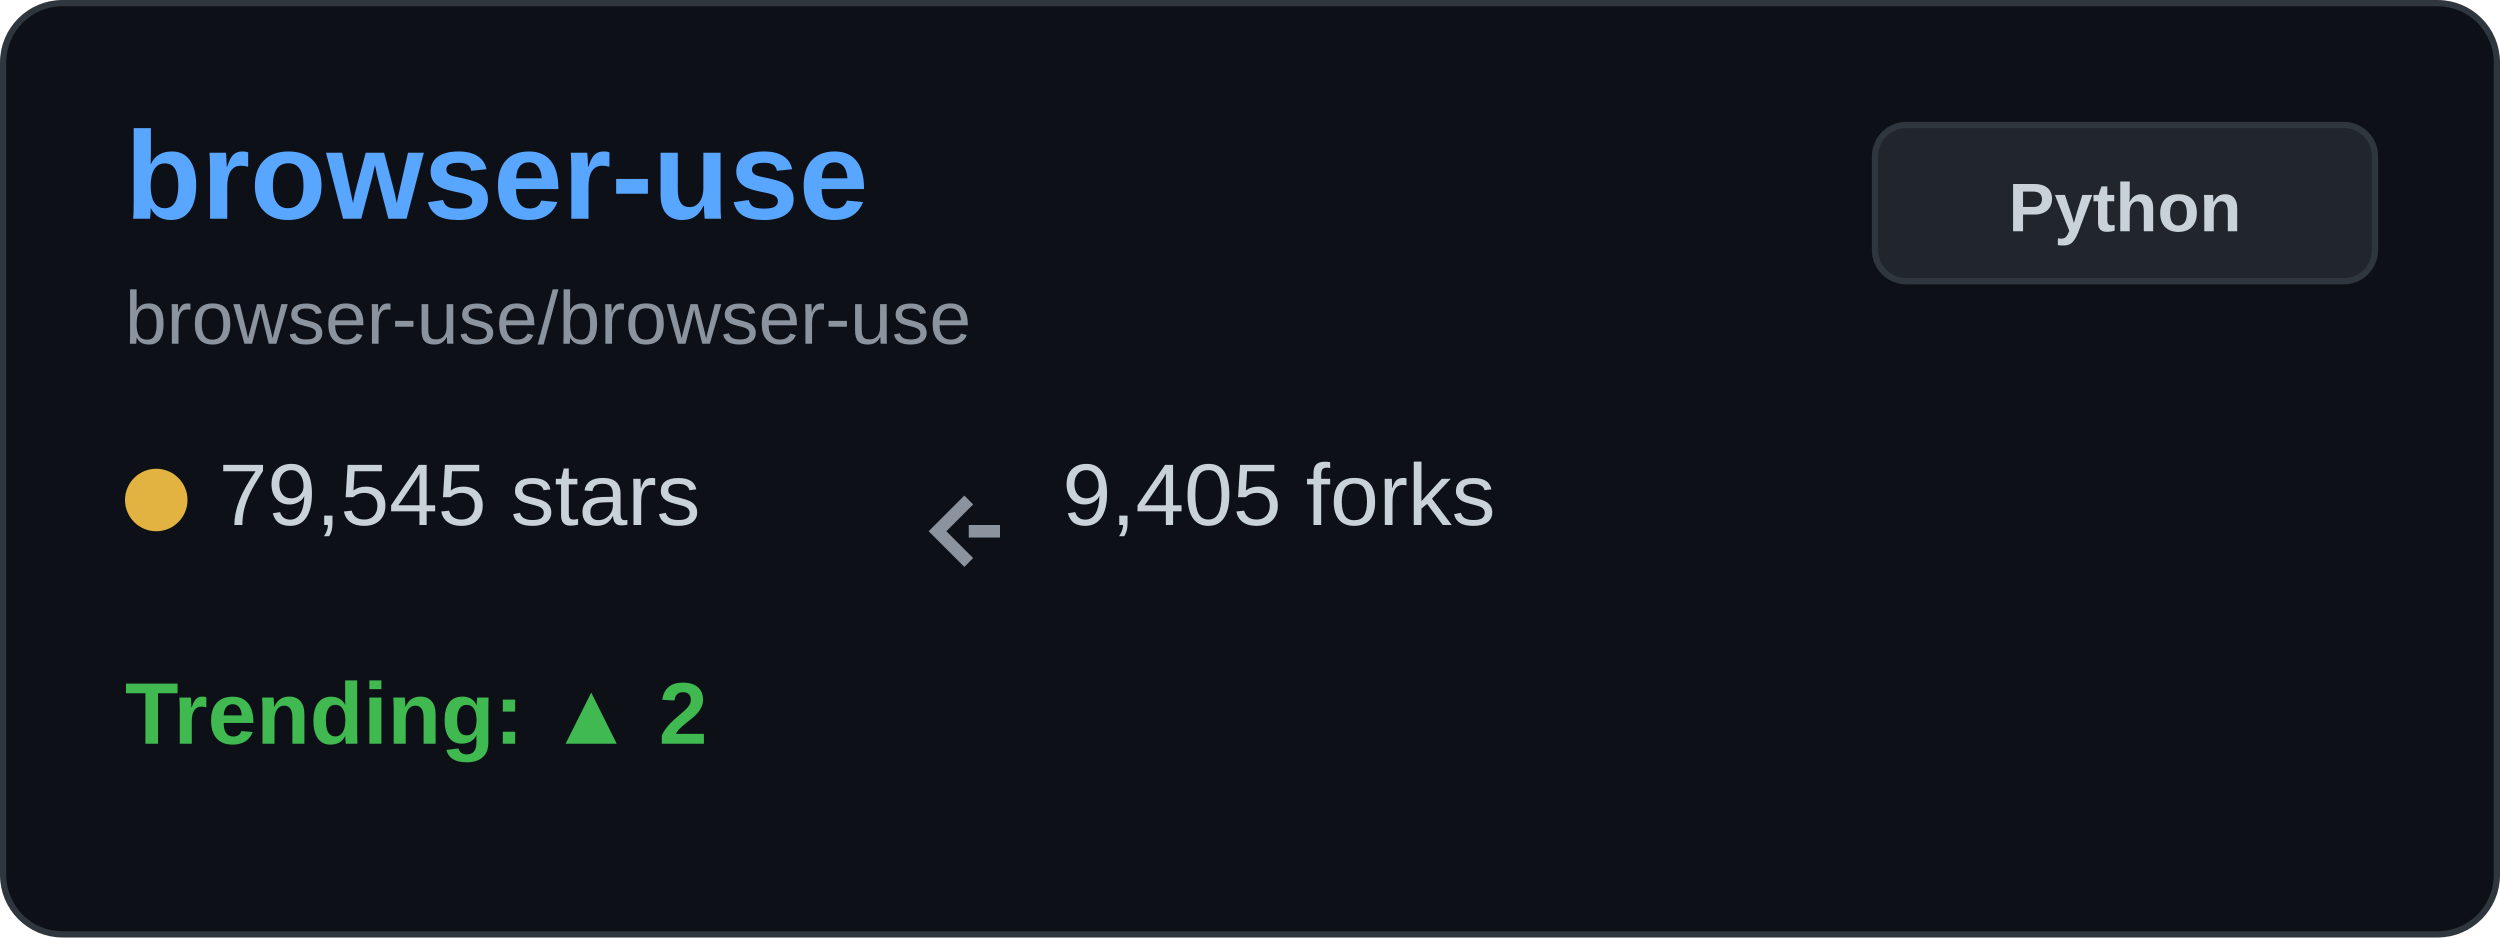
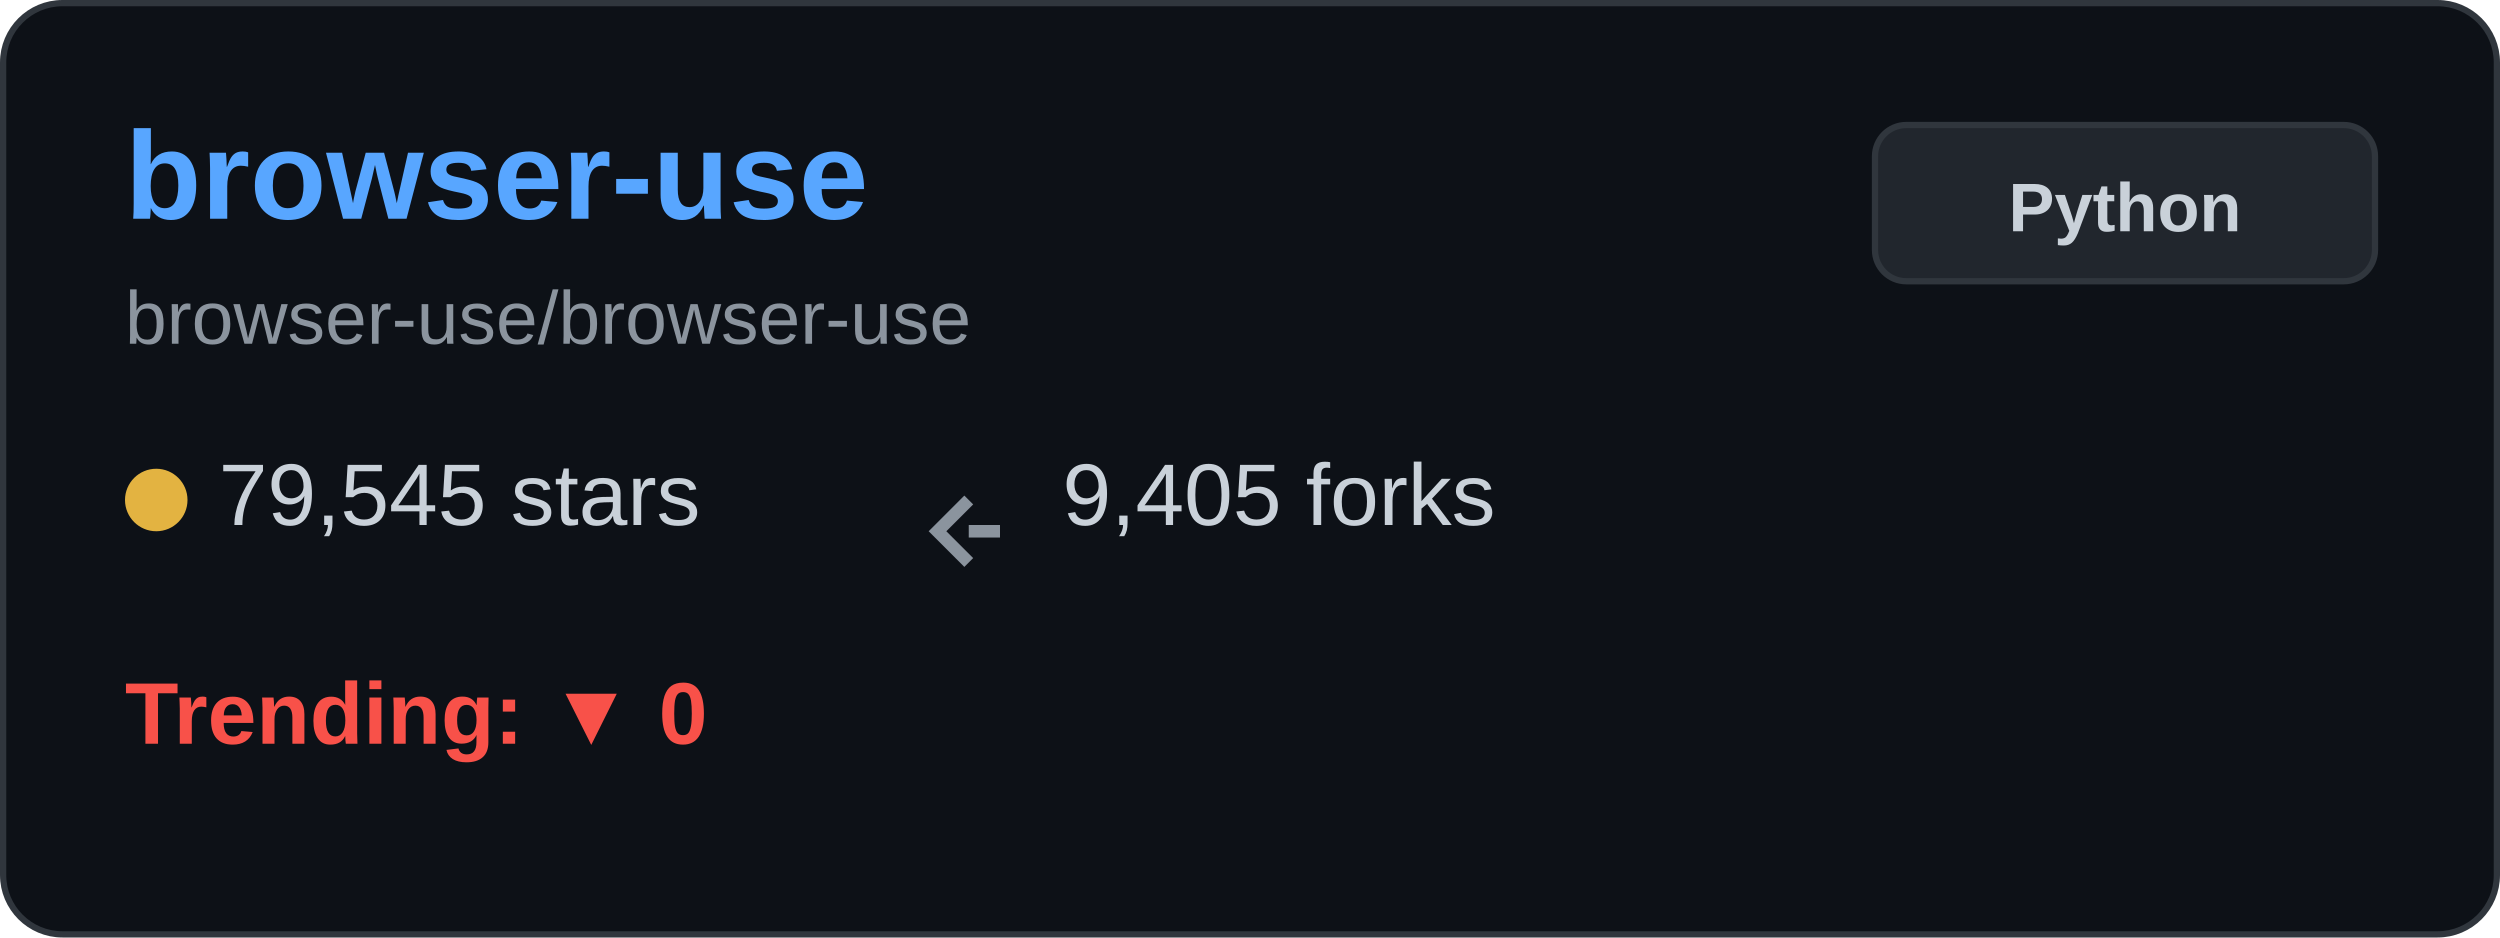
<svg xmlns="http://www.w3.org/2000/svg" width="400" height="150" viewBox="0 0 400 150" fill="none">
  <rect x="0.5" y="0.5" width="399" height="149" rx="9.5" fill="#0d1117" stroke="#30363d" />
  <text x="20" y="35" font-family="Arial, sans-serif" font-size="20" font-weight="bold" fill="#58a6ff">browser-use</text>
  <text x="20" y="55" font-family="Arial, sans-serif" font-size="12" fill="#8b949e">browser-use/browser-use</text>
  <g transform="translate(20, 80)">
    <circle cx="5" cy="0" r="5" fill="#e3b341" />
    <text x="15" y="4" font-family="Arial, sans-serif" font-size="14" fill="#c9d1d9">79,545 stars</text>
  </g>
  <g transform="translate(150, 80)">
    <path d="M5 0 L0 5 L5 10 M5 5 L10 5" stroke="#8b949e" stroke-width="2" fill="none" />
    <text x="20" y="4" font-family="Arial, sans-serif" font-size="14" fill="#c9d1d9">9,405 forks</text>
  </g>
  <g transform="translate(20, 115)">
-     <text x="0" y="4" font-family="Arial, sans-serif" font-size="14" font-weight="bold" fill="#3fb950">Trending: ▲ 2</text>
+     <text x="0" y="4" font-family="Arial, sans-serif" font-size="14" font-weight="bold" fill="#f85149">Trending: ▼ 0</text>
  </g>
  <rect x="300" y="20" width="80" height="25" rx="5" fill="#21262d" stroke="#30363d" />
  <text x="340" y="37" font-family="Arial, sans-serif" font-size="11" font-weight="bold" fill="#c9d1d9" text-anchor="middle">Python</text>
</svg>
